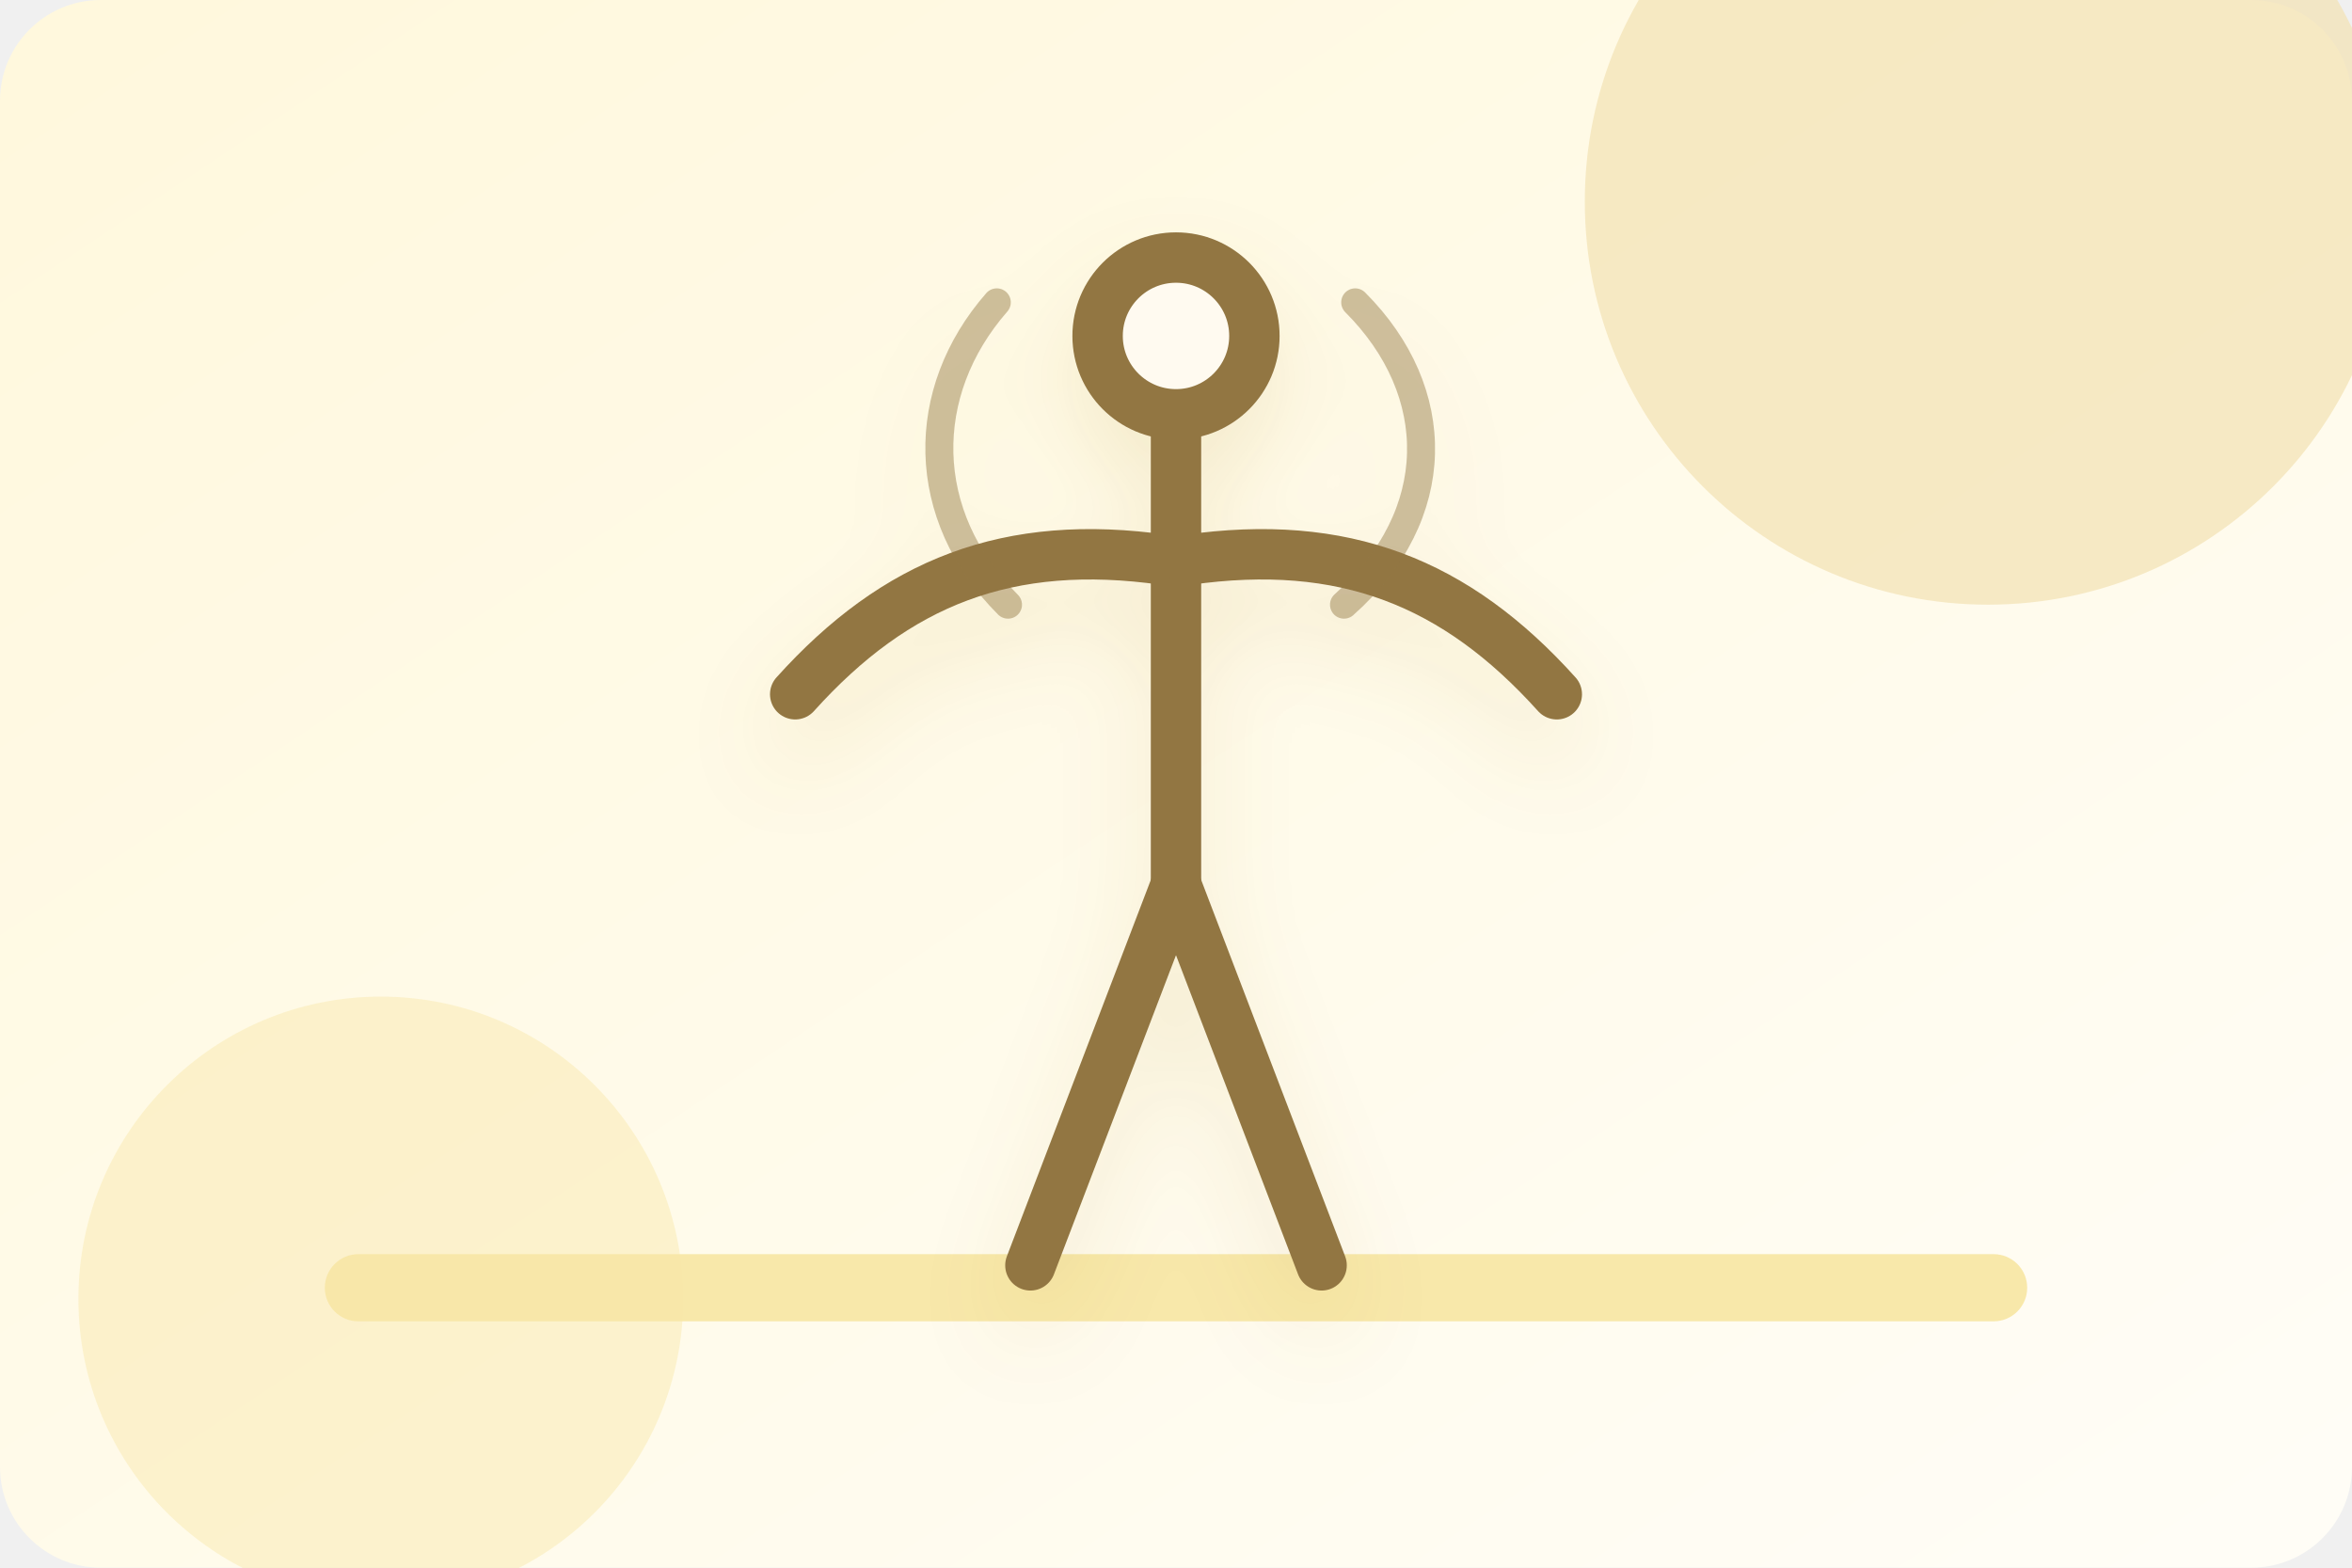
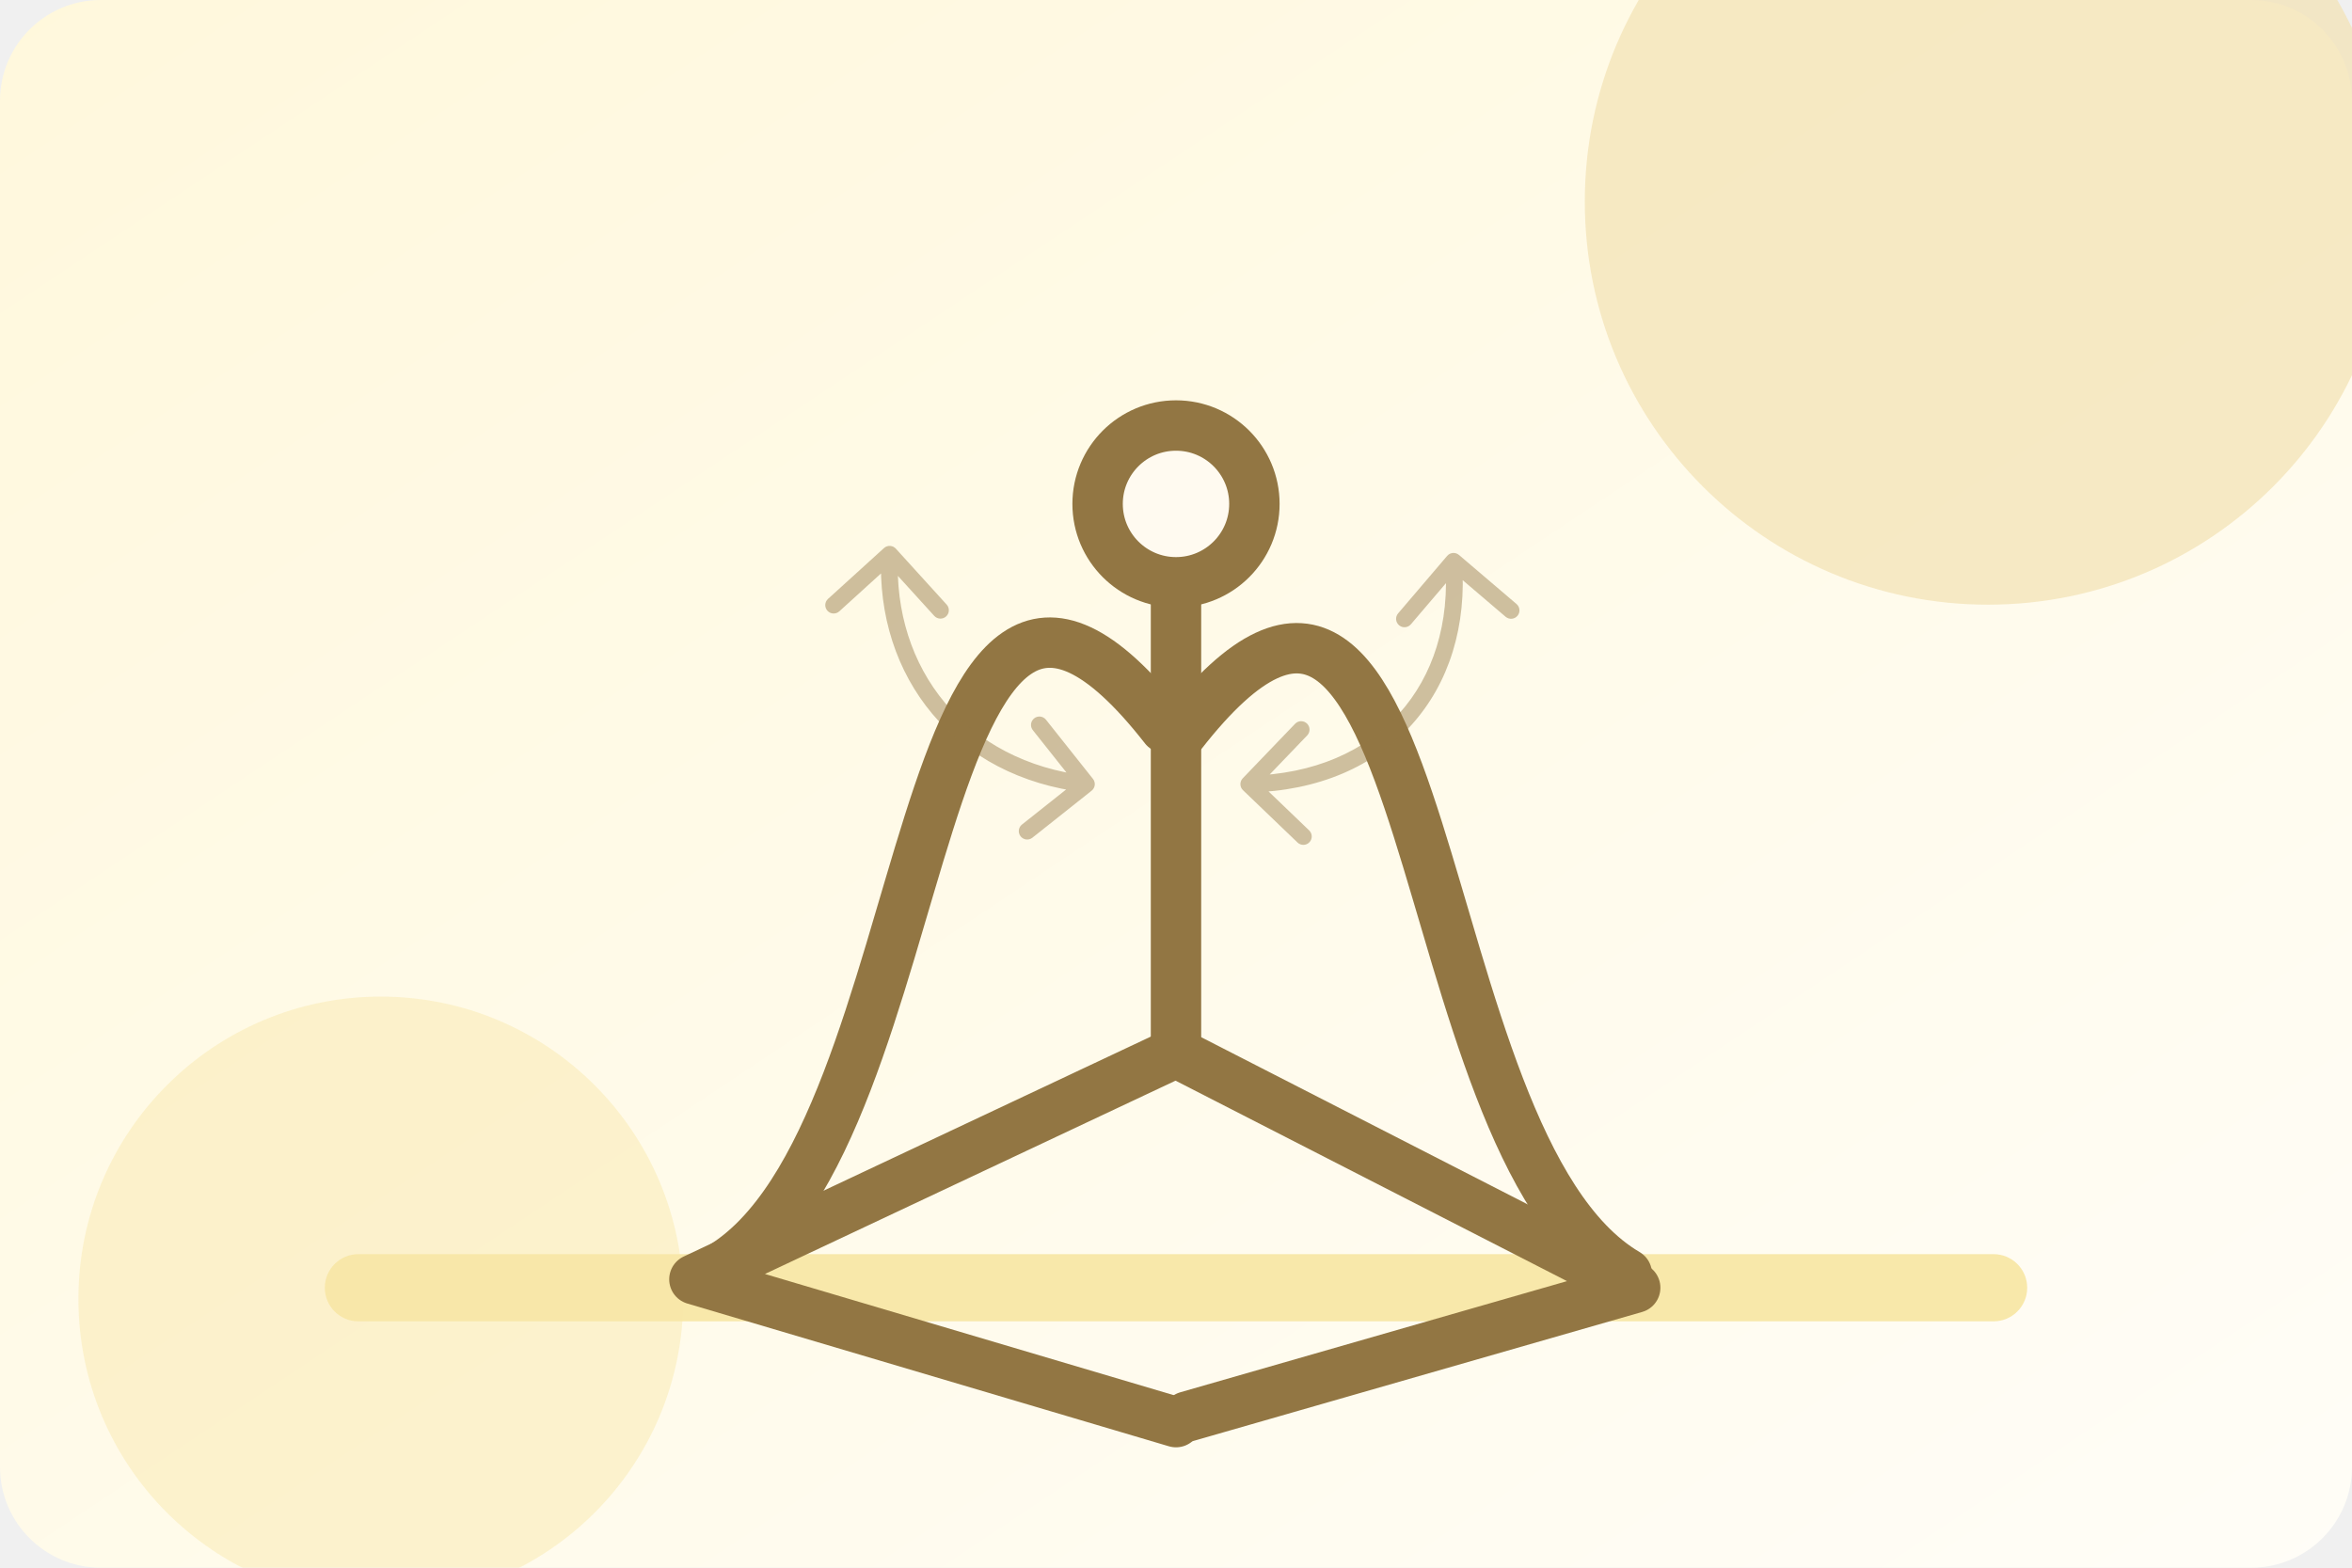
- <svg xmlns="http://www.w3.org/2000/svg" width="420" height="280" viewBox="0 0 420 280" role="img" aria-label="Skandha Chakra">
+ <svg xmlns="http://www.w3.org/2000/svg" width="420" height="280" viewBox="0 0 420 280" fill="none">
+   <g clip-path="url(#clip0_166_46)">
+     <path d="M402 0H18C8.059 0 0 8.059 0 18V262C0 271.941 8.059 280 18 280H402C411.941 280 420 271.941 420 262V18C420 8.059 411.941 0 402 0Z" fill="url(#paint0_linear_166_46)" />
+     <path opacity="0.72" d="M355 108C394.765 108 427 75.764 427 36C427 -3.764 394.765 -36 355 -36C315.235 -36 283 -3.764 283 36C283 75.764 315.235 108 355 108Z" fill="#F3E2B4" />
+     <path opacity="0.44" d="M68 286C97.823 286 122 261.823 122 232C122 202.177 97.823 178 68 178C38.177 178 14 202.177 14 232C14 261.823 38.177 286 68 286Z" fill="#F8E7A7" />
+     <path opacity="0.95" d="M356 224H64C60.686 224 58 226.686 58 230C58 233.314 60.686 236 64 236H356C359.314 236 362 233.314 362 230C362 226.686 359.314 224 356 224Z" fill="#F8E7A7" />
+     <path d="M210 104C217.732 104 224 97.732 224 90C224 82.268 217.732 76 210 76C202.268 76 196 82.268 196 90C196 97.732 202.268 104 210 104Z" fill="#FFFAF0" stroke="#927643" stroke-width="9" stroke-linecap="round" stroke-linejoin="round" />
+     <path d="M210 106V188" stroke="#927643" stroke-width="9" stroke-linecap="round" stroke-linejoin="round" />
+     <path d="M210 188L124 228.5L210 254" stroke="#927643" stroke-width="9" stroke-linecap="round" stroke-linejoin="round" />
+     <path d="M210 188L292 230L212 253" stroke="#927643" stroke-width="9" stroke-linecap="round" stroke-linejoin="round" />
+     <path d="M208 130C161.5 70.5 168.5 203 128.5 226.501" stroke="#927643" stroke-width="9" stroke-linecap="round" stroke-linejoin="round" />
+     <path d="M211 131C257.5 71.5 250.5 204 290.5 227.501" stroke="#927643" stroke-width="9" stroke-linecap="round" stroke-linejoin="round" />
+     <path opacity="0.45" d="M159.97 97.991C159.413 97.378 158.464 97.333 157.851 97.89L147.859 106.968C147.246 107.525 147.201 108.474 147.758 109.087C148.315 109.7 149.263 109.746 149.877 109.188L158.758 101.119L166.828 110C167.385 110.614 168.333 110.659 168.947 110.102C169.56 109.545 169.605 108.596 169.048 107.983L159.97 97.991ZM194.933 141.225C195.582 140.71 195.69 139.767 195.175 139.118L186.781 128.544C186.266 127.896 185.323 127.787 184.674 128.302C184.025 128.817 183.917 129.761 184.432 130.41L191.893 139.808L182.494 147.269C181.845 147.784 181.737 148.728 182.252 149.377C182.767 150.025 183.71 150.134 184.359 149.619L194.933 141.225ZM260.534 99.118C259.904 98.581 258.957 98.656 258.419 99.287L249.66 109.559C249.122 110.189 249.197 111.136 249.828 111.673C250.458 112.211 251.405 112.136 251.942 111.505L259.729 102.374L268.86 110.161C269.49 110.698 270.437 110.623 270.974 109.993C271.512 109.363 271.437 108.416 270.806 107.878L260.534 99.118ZM221.918 139.012C221.344 139.61 221.364 140.559 221.961 141.133L231.701 150.481C232.299 151.054 233.248 151.035 233.822 150.437C234.396 149.839 234.376 148.89 233.779 148.316L225.121 140.007L233.43 131.349C234.004 130.751 233.984 129.802 233.386 129.228C232.789 128.655 231.839 128.674 231.265 129.272L221.918 139.012ZM158.86 99L157.361 98.928C156.307 120.934 170.546 138.865 193.829 141.541L194 140.05L194.171 138.56C172.495 136.069 159.378 119.538 160.358 99.072L158.86 99ZM259.561 100.26L258.065 100.379C258.934 111.309 255.907 120.709 249.866 127.425C243.829 134.139 234.657 138.311 222.969 138.551L223 140.05L223.031 141.55C235.42 141.296 245.425 136.85 252.097 129.431C258.766 122.015 261.98 111.767 261.056 100.141L259.561 100.26Z" fill="#927643" />
+   </g>
  <defs>
-     <linearGradient id="bg" x1="0" y1="0" x2="1" y2="1">
-       <stop offset="0" stop-color="#fff8dc" />
-       <stop offset="1" stop-color="#fffdf7" />
+     <linearGradient id="paint0_linear_166_46" x1="0" y1="0" x2="258.462" y2="387.692" gradientUnits="userSpaceOnUse">
+       <stop stop-color="#FFF8DC" />
+       <stop offset="1" stop-color="#FFFDF7" />
    </linearGradient>
-     <filter id="softShadow" x="-20%" y="-20%" width="140%" height="140%">
-       <feDropShadow dx="0" dy="8" stdDeviation="8" flood-color="#a57a24" flood-opacity="0.12" />
-     </filter>
+     <clipPath id="clip0_166_46">
+       <rect width="420" height="280" fill="white" />
+     </clipPath>
  </defs>
-   <rect width="420" height="280" rx="18" fill="url(#bg)" />
-   <circle cx="355" cy="36" r="72" fill="#f3e2b4" opacity="0.72" />
-   <circle cx="68" cy="232" r="54" fill="#f8e7a7" opacity="0.44" />
-   <rect x="58" y="224" width="304" height="12" rx="6" fill="#f8e7a7" opacity="0.95" />
-   <g filter="url(#softShadow)">
-     <g stroke="#927643" stroke-width="9" stroke-linecap="round" stroke-linejoin="round" fill="none">
-       <circle cx="210" cy="60" r="14" fill="#fffaf0" />
-       <path d="M210 76 L210 158" />
-       <path d="M210 158 L184 226" />
-       <path d="M210 158 L236 226" />
-       <path d="M208 100 C180 96 160 104 142 124" />
-       <path d="M212 100 C240 96 260 104 278 124" />
-     </g>
-     <path stroke="#927643" stroke-width="5" stroke-linecap="round" stroke-linejoin="round" fill="none" opacity=".45" d="M178 54 C164 70 164 92 180 108M242 54 C258 70 258 92 240 108" />
-   </g>
</svg>
